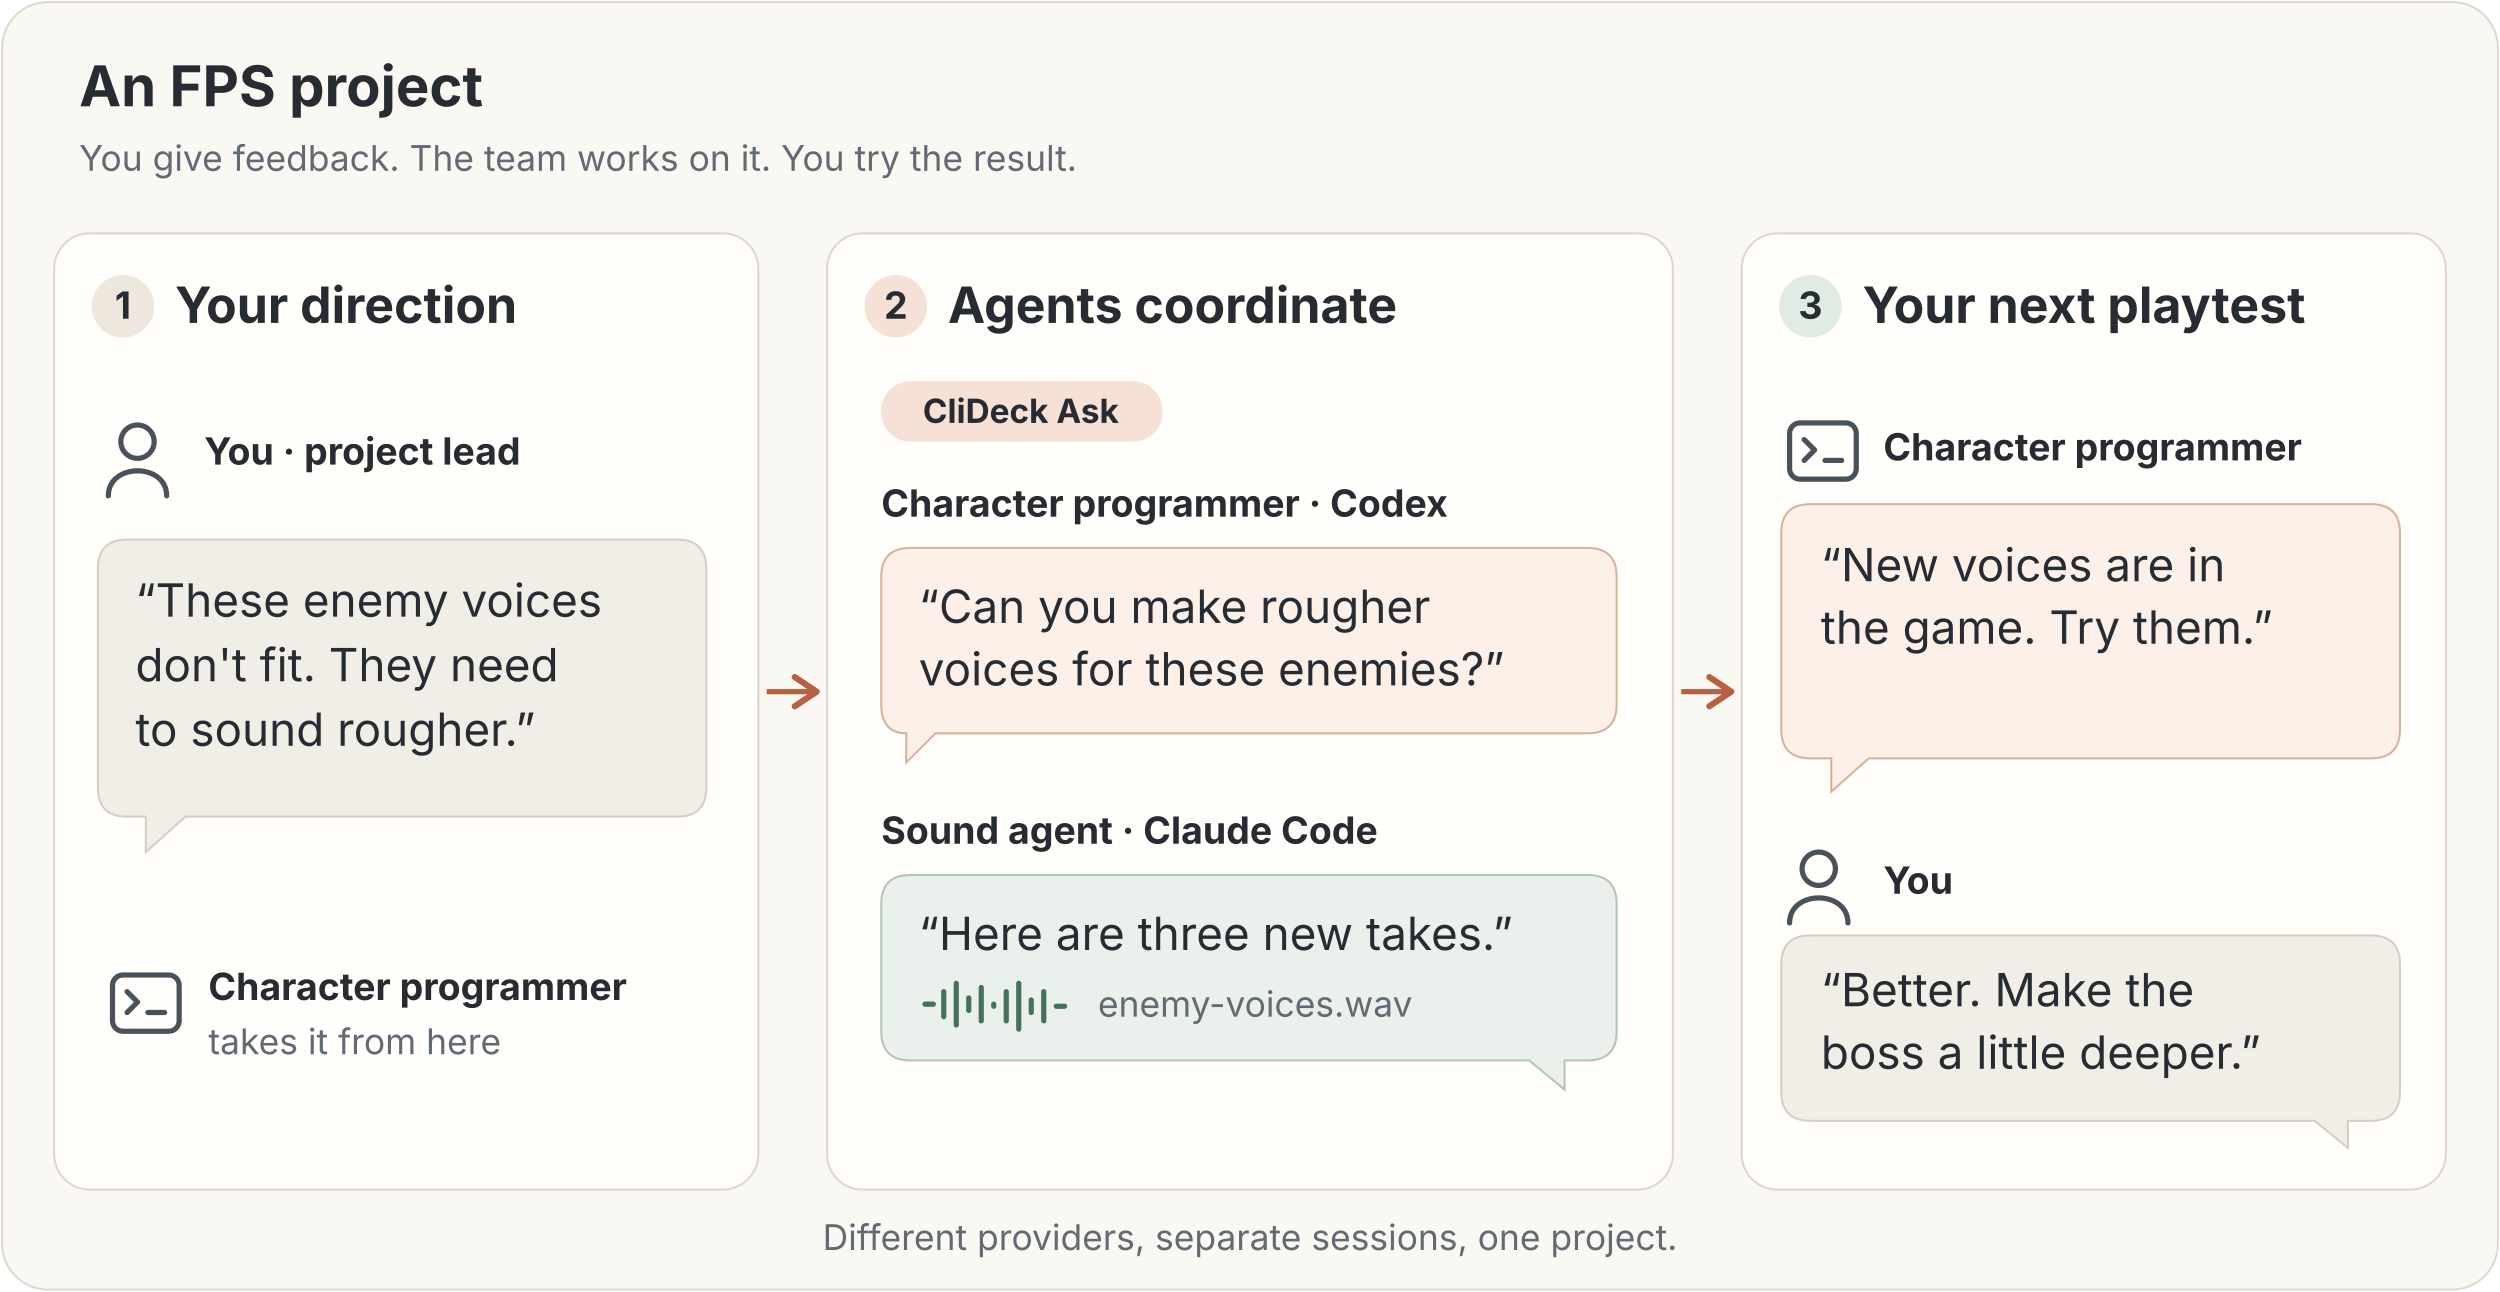
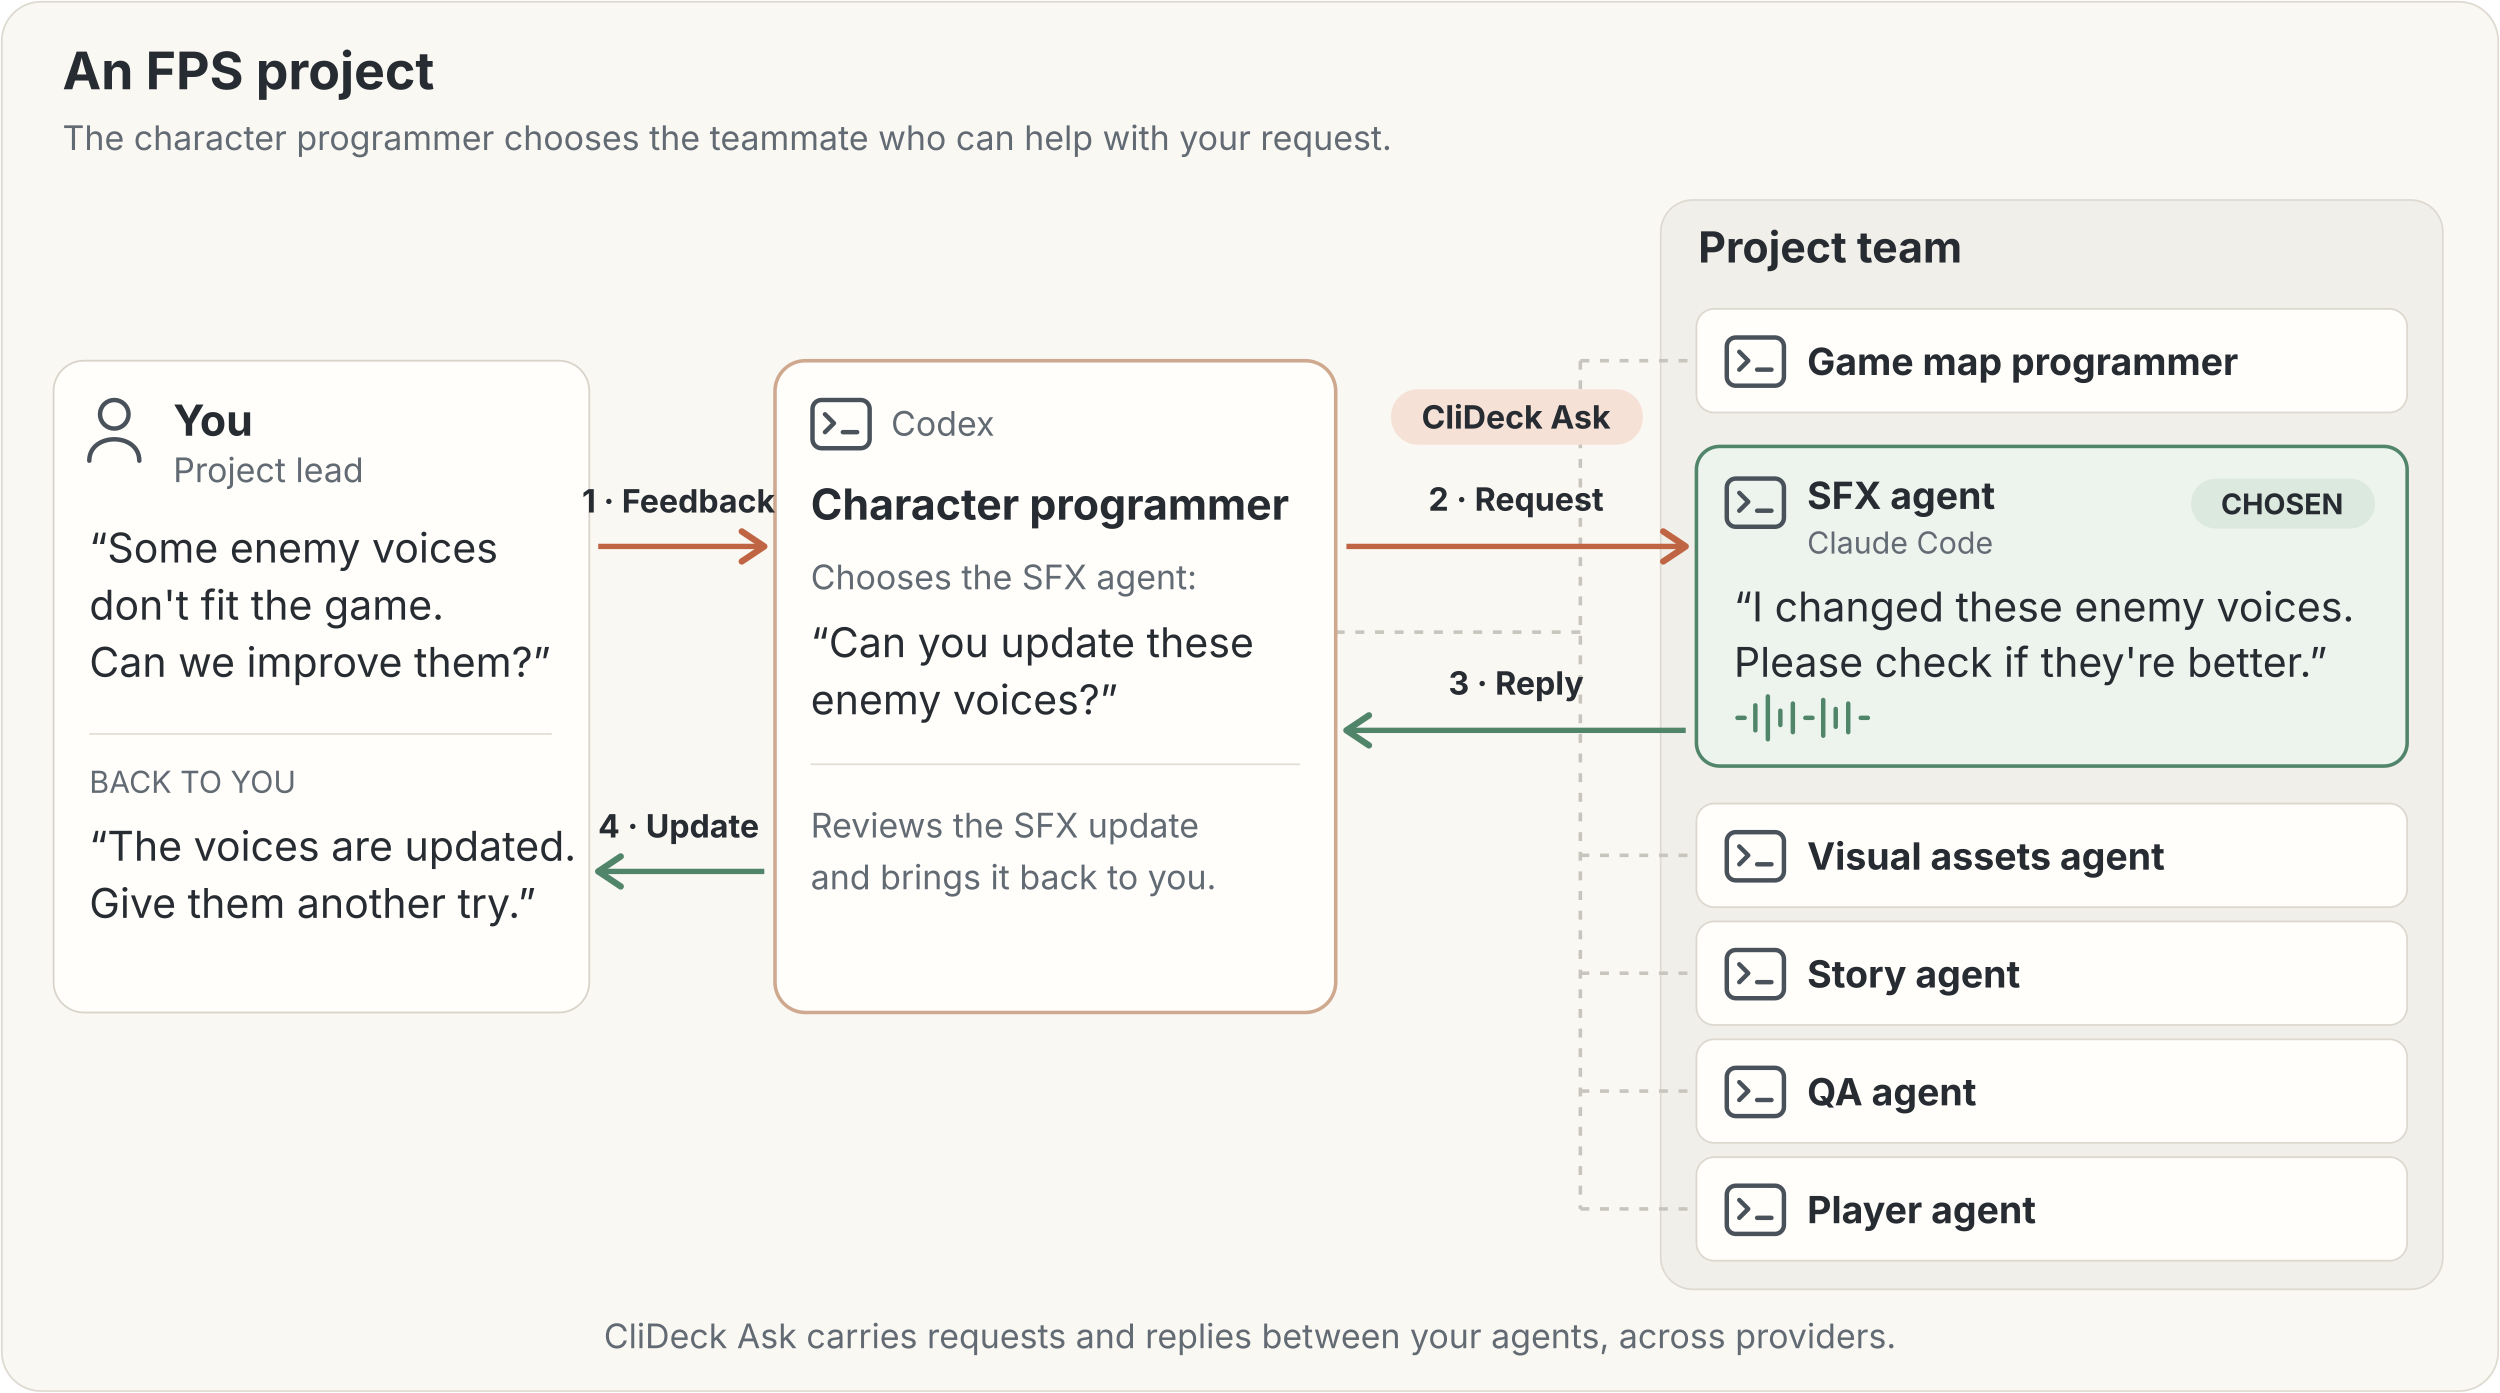
- <svg xmlns="http://www.w3.org/2000/svg" width="1200" height="620" viewBox="0 0 1200 620" role="img" aria-labelledby="title desc">
+ <svg xmlns="http://www.w3.org/2000/svg" width="1400" height="780" viewBox="0 0 1400 780" role="img" aria-labelledby="title desc">
  <defs>
    <style>
      text { font-family: -apple-system, BlinkMacSystemFont, 'Segoe UI', sans-serif; fill: #272c32; }
      .heading { font-size: 24px; font-weight: 650; }
-       .label { font-size: 18px; font-weight: 650; }
-       .body { font-size: 22px; }
-       .note { font-size: 17px; fill: #626a73; }
-       .line { fill: none; stroke: #49515a; stroke-width: 2.5; stroke-linecap: round; stroke-linejoin: round; }
+       .role { font-size: 21px; font-weight: 650; }
+       .body { font-size: 23px; }
+       .note { font-size: 19px; fill: #626a73; }
+       .small { font-size: 17px; fill: #626a73; }
+       .icon { fill: none; stroke: #49515a; stroke-width: 2.5; stroke-linecap: round; stroke-linejoin: round; }
+       .request { fill: none; stroke: #bf6544; stroke-width: 3; marker-end: url(#request-arrow); }
+       .reply { fill: none; stroke: #51856a; stroke-width: 3; marker-end: url(#reply-arrow); }
    </style>
-     <marker id="arrow" viewBox="0 0 10 10" refX="8" refY="5" markerWidth="7" markerHeight="7" orient="auto-start-reverse">
-       <path d="M2 1 8 5 2 9" fill="none" stroke="#b86142" stroke-width="1.7" stroke-linecap="round" stroke-linejoin="round" />
+     <marker id="request-arrow" viewBox="0 0 10 10" refX="8" refY="5" markerWidth="7" markerHeight="7" orient="auto">
+       <path d="M2 1 8 5 2 9" fill="none" stroke="#bf6544" stroke-width="1.7" stroke-linecap="round" stroke-linejoin="round" />
    </marker>
-     <g id="person" class="line">
+     <marker id="reply-arrow" viewBox="0 0 10 10" refX="8" refY="5" markerWidth="7" markerHeight="7" orient="auto">
+       <path d="M2 1 8 5 2 9" fill="none" stroke="#51856a" stroke-width="1.7" stroke-linecap="round" stroke-linejoin="round" />
+     </marker>
+     <g id="person" class="icon">
      <circle cx="15" cy="10" r="8" />
      <path d="M1 36c0-16 28-16 28 0" />
    </g>
-     <g id="terminal" class="line">
+     <g id="terminal" class="icon">
      <rect x="1" y="2" width="32" height="27" rx="5" />
      <path d="m8 10 5 5-5 5m10 0h8" />
    </g>
  </defs>
-   <rect x="1" y="1" width="1198" height="618" rx="22" fill="#faf8f3" stroke="#dedad1" />
-   <text x="38" y="51" font-size="27" font-weight="650">An FPS project</text>
-   <text x="38" y="82" class="note">You give feedback. The team works on it. You try the result.</text>
-   <rect x="26" y="112" width="338" height="459" rx="17" fill="#fffefa" stroke="#ddd8cf" />
-   <rect x="397" y="112" width="406" height="459" rx="17" fill="#fffefa" stroke="#ddd8cf" />
-   <rect x="836" y="112" width="338" height="459" rx="17" fill="#fffefa" stroke="#ddd8cf" />
-   <circle cx="59" cy="147" r="15" fill="#ede7de" />
-   <text x="59" y="153" text-anchor="middle" class="label">1</text>
-   <text x="84" y="155" class="heading">Your direction</text>
-   <circle cx="430" cy="147" r="15" fill="#f6e1d6" />
-   <text x="430" y="153" text-anchor="middle" class="label">2</text>
-   <text x="455" y="155" class="heading">Agents coordinate</text>
-   <circle cx="869" cy="147" r="15" fill="#e2ebe3" />
-   <text x="869" y="153" text-anchor="middle" class="label">3</text>
-   <text x="894" y="155" class="heading">Your next playtest</text>
-   <use href="#person" x="51" y="202" />
-   <text x="98" y="223" class="label">You · project lead</text>
-   <path d="M61 259h264q14 0 14 14v105q0 14-14 14H89l-19 17v-17h-9q-14 0-14-14V273q0-14 14-14Z" fill="#f1eee7" stroke="#d5cfc4" />
-   <text x="65" y="296" class="body">
-     <tspan x="65">“These enemy voices</tspan>
-     <tspan x="65" dy="31">don't fit. They need</tspan>
-     <tspan x="65" dy="31">to sound rougher.”</tspan>
+   <rect x="1" y="1" width="1398" height="778" rx="22" fill="#faf8f3" stroke="#dedad1" />
+   <text x="35" y="50" font-size="29" font-weight="650">An FPS project</text>
+   <text x="35" y="84" class="note">The character programmer chooses the teammate who can help with your request.</text>
+   <rect x="930" y="112" width="438" height="610" rx="18" fill="#f1efe9" stroke="#dedad1" />
+   <text x="951" y="147" class="heading">Project team</text>
+   <path d="M748 354H885M885 202V677M885 202h65M885 479h65M885 545h65M885 611h65M885 677h65" fill="none" stroke="#c8c5bd" stroke-width="2" stroke-dasharray="5 6" />
+   <rect x="950" y="173" width="398" height="58" rx="10" fill="#fffefa" stroke="#dcd8cf" />
+   <use href="#terminal" x="966" y="187" />
+   <text x="1012" y="210" class="role">Game map programmer</text>
+   <rect x="950" y="250" width="398" height="179" rx="13" fill="#edf4ee" stroke="#51856a" stroke-width="2" />
+   <use href="#terminal" x="966" y="266" />
+   <text x="1012" y="285" class="role">SFX agent</text>
+   <text x="1012" y="310" class="small">Claude Code</text>
+   <rect x="1227" y="268" width="103" height="28" rx="14" fill="#dce9df" />
+   <text x="1278" y="288" text-anchor="middle" font-size="16" font-weight="650">CHOSEN</text>
+   <text x="971" y="348" class="body">
+     <tspan x="971">“I changed these enemy voices.</tspan>
+     <tspan x="971" dy="31">Please check if they're better.”</tspan>
  </text>
-   <use href="#terminal" x="53" y="466" />
-   <text x="100" y="480" class="label">Character programmer</text>
-   <text x="100" y="506" class="note">takes it from here</text>
-   <rect x="423" y="183" width="135" height="29" rx="14" fill="#f6e1d6" />
-   <text x="490" y="203" text-anchor="middle" font-size="16" font-weight="650" fill="#954d34">CliDeck Ask</text>
-   <text x="423" y="248" class="label">Character programmer · Codex</text>
-   <path d="M437 263h325q14 0 14 14v61q0 14-14 14H449l-14 14v-14q-12 0-12-14v-61q0-14 14-14Z" fill="#fcf0e8" stroke="#d9b29c" />
-   <text x="441" y="299" class="body">
-     <tspan x="441">“Can you make rougher</tspan>
-     <tspan x="441" dy="30">voices for these enemies?”</tspan>
+   <path d="M973 402h4m6-7v14m7-19v24m7-16v8m7-12v16m7-8h4m6-10v20m7-15v10m7-13v16m7-8h4" fill="none" stroke="#51856a" stroke-width="2.5" stroke-linecap="round" />
+   <rect x="950" y="450" width="398" height="58" rx="10" fill="#fffefa" stroke="#dcd8cf" />
+   <use href="#terminal" x="966" y="464" />
+   <text x="1012" y="487" class="role">Visual assets agent</text>
+   <rect x="950" y="516" width="398" height="58" rx="10" fill="#fffefa" stroke="#dcd8cf" />
+   <use href="#terminal" x="966" y="530" />
+   <text x="1012" y="553" class="role">Story agent</text>
+   <rect x="950" y="582" width="398" height="58" rx="10" fill="#fffefa" stroke="#dcd8cf" />
+   <use href="#terminal" x="966" y="596" />
+   <text x="1012" y="619" class="role">QA agent</text>
+   <rect x="950" y="648" width="398" height="58" rx="10" fill="#fffefa" stroke="#dcd8cf" />
+   <use href="#terminal" x="966" y="662" />
+   <text x="1012" y="685" class="role">Player agent</text>
+   <rect x="30" y="202" width="300" height="365" rx="17" fill="#fffefa" stroke="#d9d4ca" />
+   <use href="#person" x="49" y="222" />
+   <text x="97" y="244" class="heading">You</text>
+   <text x="97" y="270" class="note">Project lead</text>
+   <text x="50" y="315" class="body">
+     <tspan x="50">“Some enemy voices</tspan>
+     <tspan x="50" dy="32">don't fit the game.</tspan>
+     <tspan x="50" dy="32">Can we improve them?”</tspan>
  </text>
-   <text x="423" y="405" class="label">Sound agent · Claude Code</text>
-   <path d="M437 420h325q14 0 14 14v61q0 14-14 14h-11v14l-17-14H437q-14 0-14-14v-61q0-14 14-14Z" fill="#eaf1ec" stroke="#b3c7b8" />
-   <text x="441" y="456" class="body">
-     <tspan x="441">“Here are three new takes.”</tspan>
+   <path d="M50 411h259" stroke="#e2ded5" />
+   <text x="50" y="444" class="small">BACK TO YOU</text>
+   <text x="50" y="482" class="body">
+     <tspan x="50">“The voices are updated.</tspan>
+     <tspan x="50" dy="32">Give them another try.”</tspan>
  </text>
-   <path d="M444 482h4m5-6v12m6-16v20m6-13v6m6-11v16m6-8v1m6-7v14m6-18v22m6-14v6m6-10v14m6-7h4" fill="none" stroke="#47725a" stroke-width="2.5" stroke-linecap="round" />
-   <text x="527" y="488" class="note">enemy-voices.wav</text>
-   <use href="#terminal" x="858" y="201" />
-   <text x="904" y="221" class="label">Character programmer</text>
-   <path d="M869 242h269q14 0 14 14v94q0 14-14 14H897l-18 16v-16h-10q-14 0-14-14v-94q0-14 14-14Z" fill="#fcf0e8" stroke="#d9b29c" />
-   <text x="874" y="279" class="body">
-     <tspan x="874">“New voices are in</tspan>
-     <tspan x="874" dy="30">the game. Try them.”</tspan>
+   <rect x="434" y="202" width="314" height="365" rx="17" fill="#fffefa" stroke="#cfa98f" stroke-width="2" />
+   <use href="#terminal" x="454" y="222" />
+   <text x="454" y="291" class="heading">Character programmer</text>
+   <text x="499" y="244" class="note">Codex</text>
+   <text x="454" y="330" class="note">Chooses the SFX agent:</text>
+   <text x="454" y="368" class="body">
+     <tspan x="454">“Can you update these</tspan>
+     <tspan x="454" dy="32">enemy voices?”</tspan>
  </text>
-   <use href="#person" x="858" y="407" />
-   <text x="904" y="429" class="label">You</text>
-   <path d="M869 449h269q14 0 14 14v61q0 14-14 14h-11v13l-16-13H869q-14 0-14-14v-61q0-14 14-14Z" fill="#f1eee7" stroke="#d5cfc4" />
-   <text x="874" y="483" class="body">
-     <tspan x="874">“Better. Make the</tspan>
-     <tspan x="874" dy="30">boss a little deeper.”</tspan>
+   <path d="M454 428h274" stroke="#e2ded5" />
+   <text x="454" y="469" class="note">
+     <tspan x="454">Reviews the SFX update</tspan>
+     <tspan x="454" dy="29">and brings it back to you.</tspan>
  </text>
-   <path d="M368 332h24" fill="none" stroke="#b86142" stroke-width="2.5" marker-end="url(#arrow)" />
-   <path d="M807 332h24" fill="none" stroke="#b86142" stroke-width="2.5" marker-end="url(#arrow)" />
-   <text x="600" y="600" text-anchor="middle" class="note">Different providers, separate sessions, one project.</text>
+   <text x="380" y="287" text-anchor="middle" font-size="18" font-weight="650">1 · Feedback</text>
+   <path d="M335 306h93" class="request" />
+   <text x="380" y="469" text-anchor="middle" font-size="18" font-weight="650">4 · Update</text>
+   <path d="M428 488h-93" class="reply" />
+   <rect x="779" y="218" width="141" height="31" rx="15" fill="#f6e1d6" />
+   <text x="849" y="240" text-anchor="middle" font-size="18" font-weight="650">CliDeck Ask</text>
+   <text x="849" y="286" text-anchor="middle" font-size="18" font-weight="650">2 · Request</text>
+   <path d="M754 306h190" class="request" />
+   <text x="849" y="389" text-anchor="middle" font-size="18" font-weight="650">3 · Reply</text>
+   <path d="M944 409H754" class="reply" />
+   <text x="700" y="755" text-anchor="middle" class="note">CliDeck Ask carries requests and replies between your agents, across providers.</text>
</svg>
